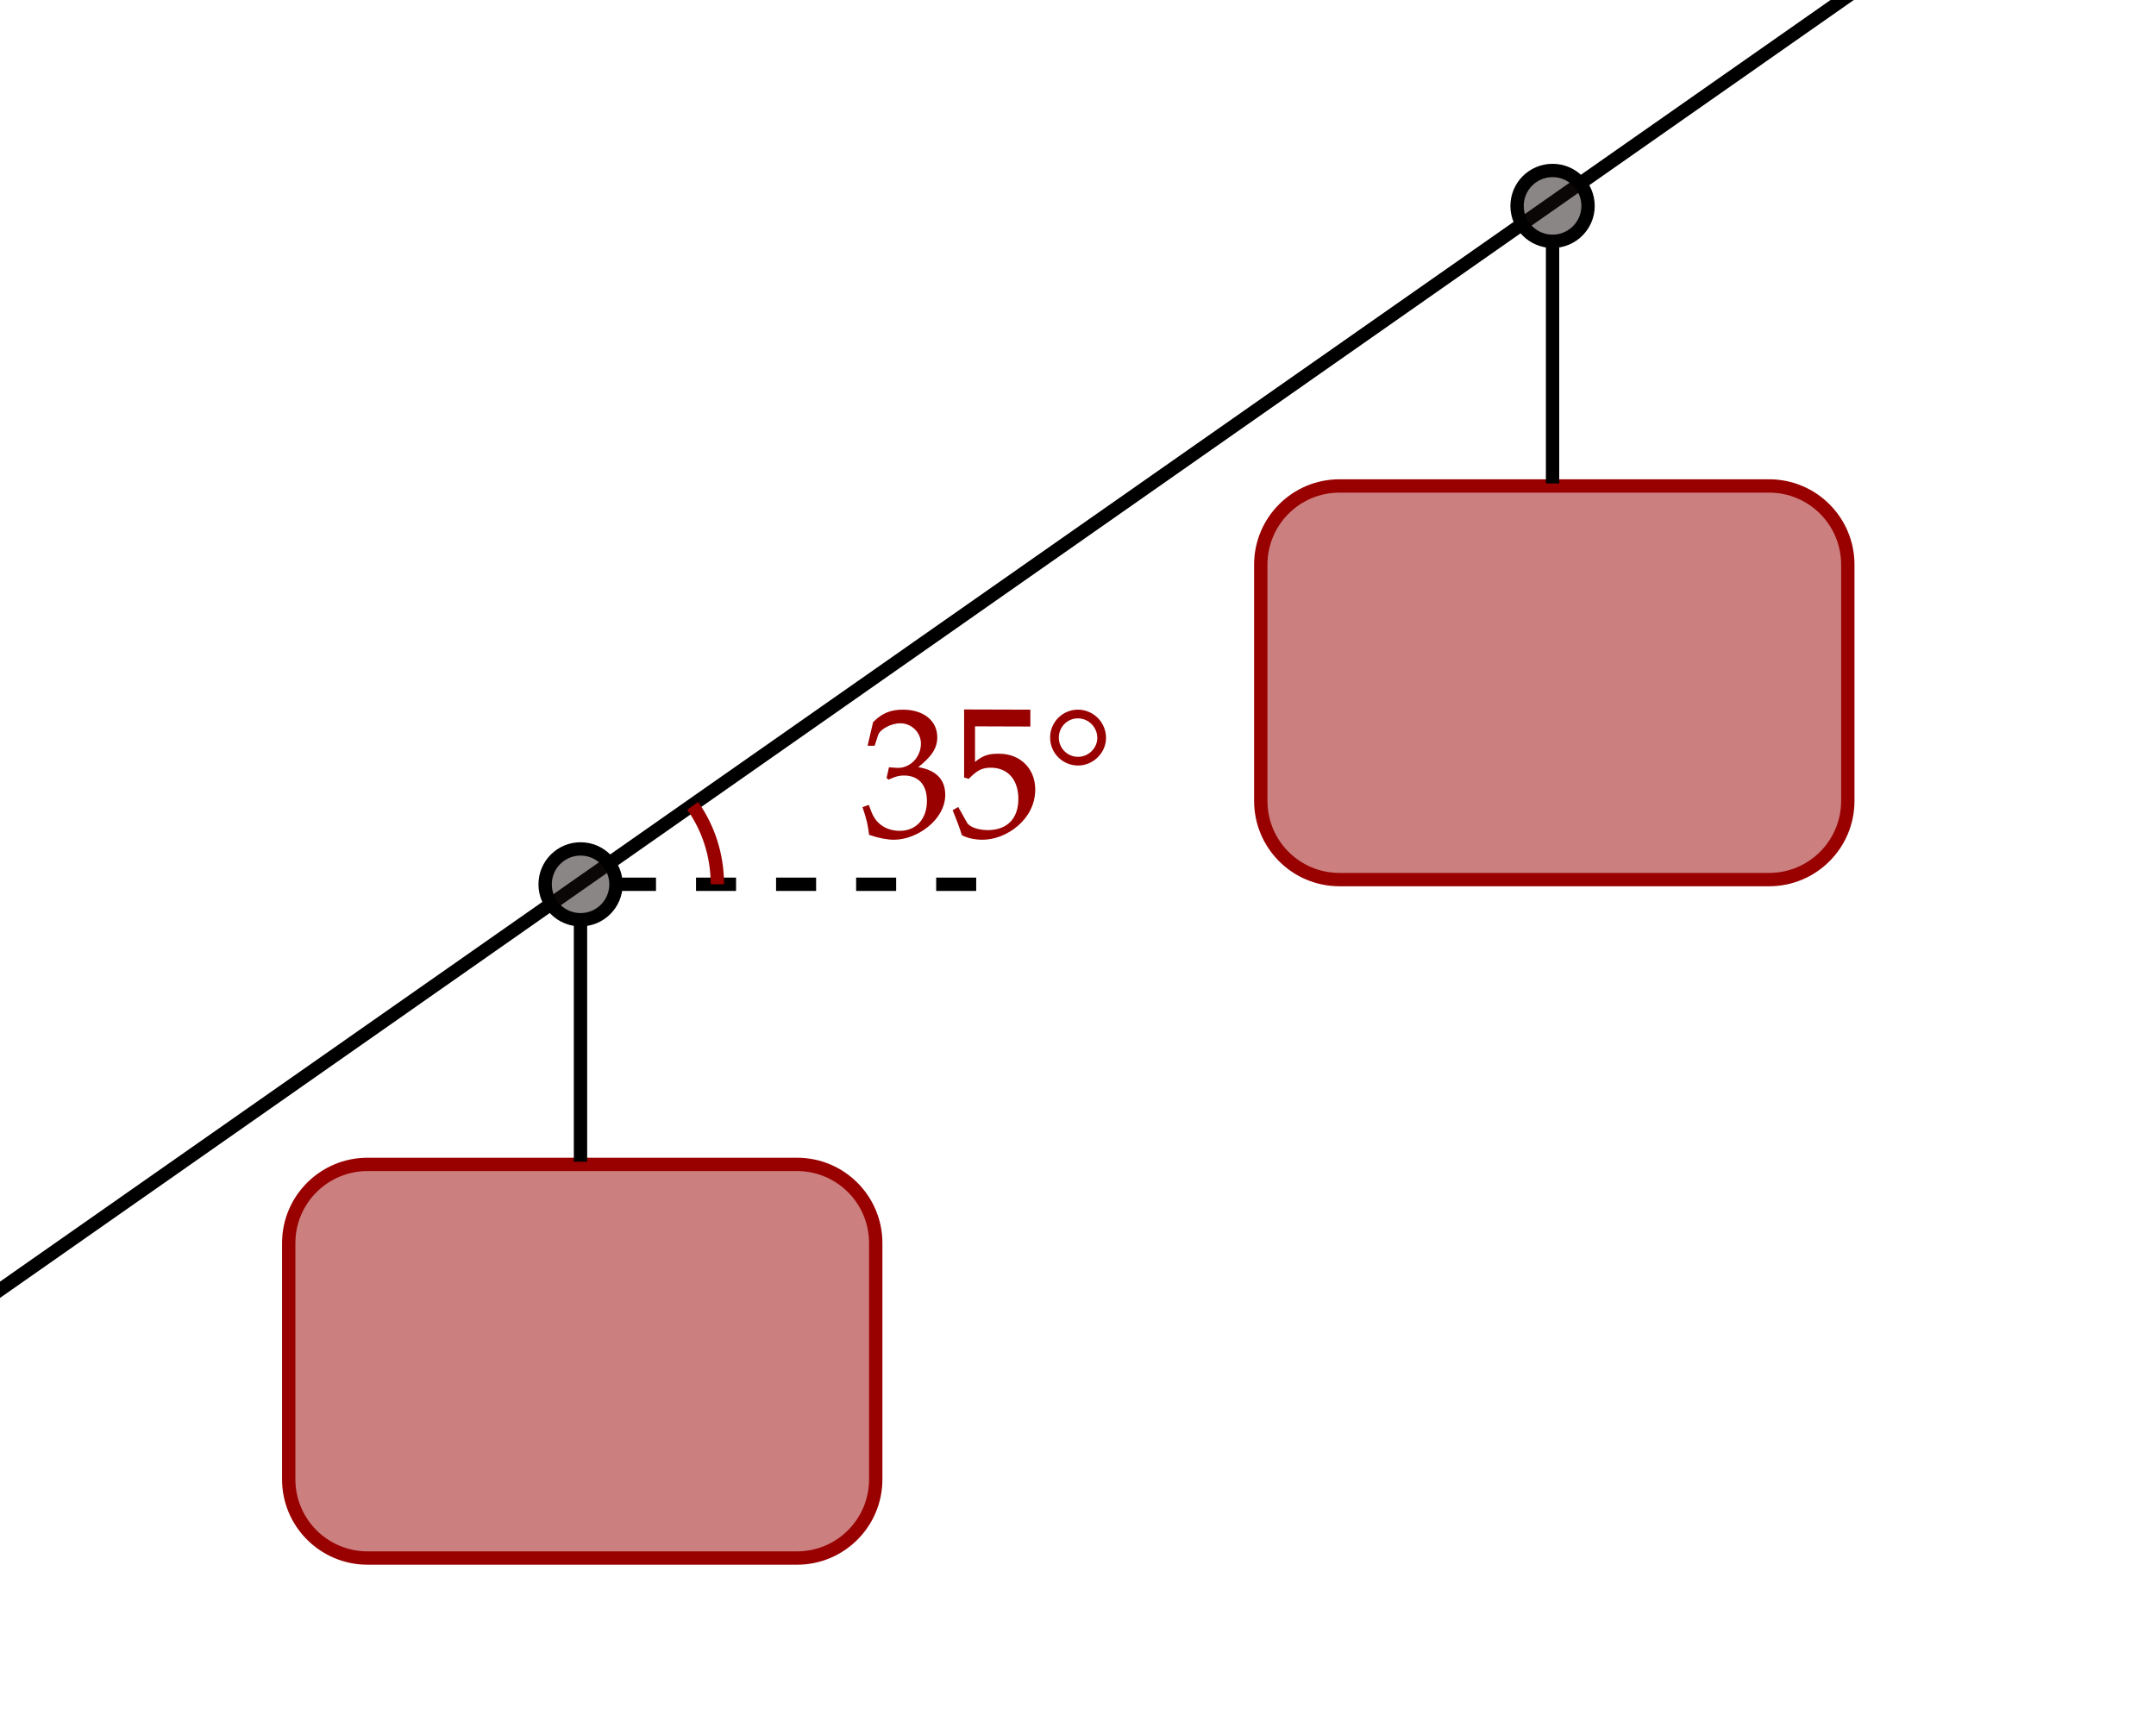
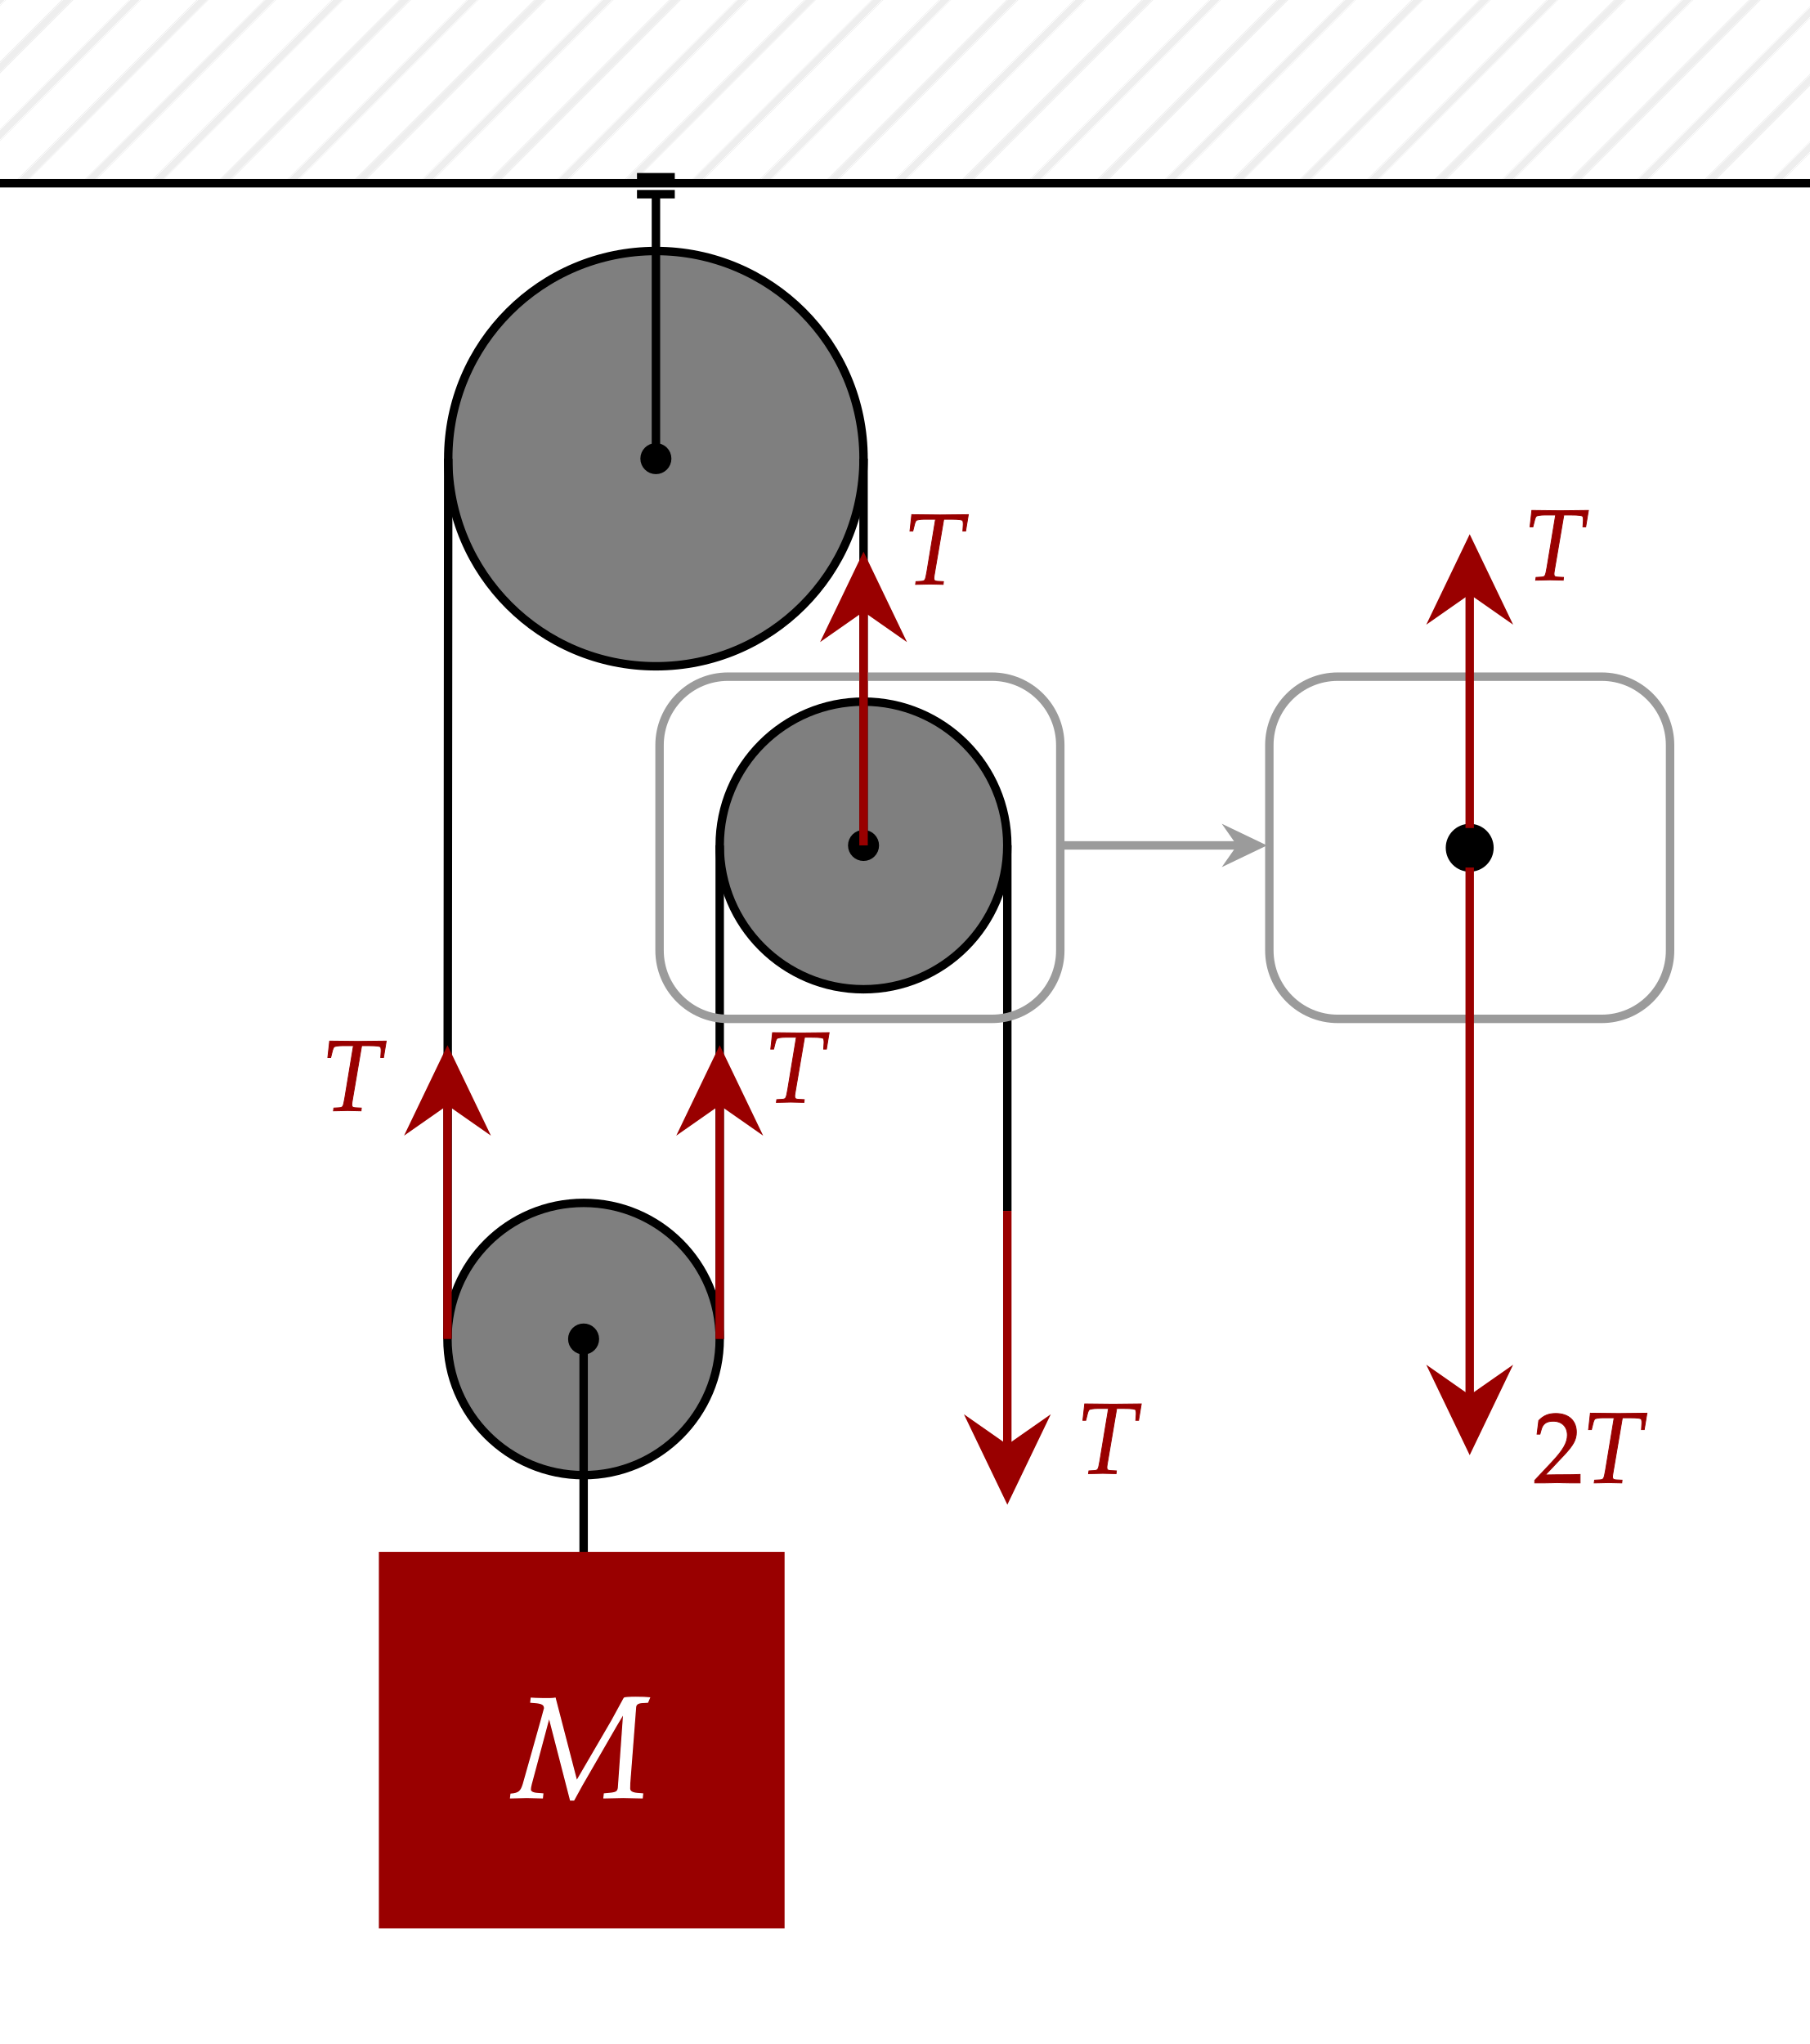
- <svg xmlns="http://www.w3.org/2000/svg" width="161.6" height="129.938" style="width:161.6px;height:129.938px;background:0 0;fill:none">
+ <svg xmlns="http://www.w3.org/2000/svg" x="0" y="0" width="214.455" height="242.261" style="         width:214.455px;         height:242.261px;         background: transparent;         fill: none; ">
  <svg />
-   <svg class="role-diagram-draw-area">
-     <g class="shapes-region" style="stroke:#000;fill:none">
-       <g class="arrow-line">
-         <path d="M-18.08 109.35 168.68-21.43" class="connection real" style="stroke:#000;stroke-width:1;fill:none;fill-opacity:1" />
+   <svg class="role-diagram-draw-area" style="overflow: visible;">
+     <g class="shapes-region" style="stroke: black; fill: none;">
+       <g class="composite-shape">
+         <defs>
+           <pattern id="_pgfxh99gtwgodg-full-view" x="0" y="0" width="11.314" height="11.314" patternTransform="rotate(45,0,0)" patternUnits="userSpaceOnUse">
+             <path d="M0,0 L0,11.314" style="stroke: rgb(238, 238, 238); stroke-opacity: 1; stroke-width: 1; fill: none;" />
+             <path d="M5.657,0 L5.657,11.314" style="stroke: rgb(238, 238, 238); stroke-opacity: 1; stroke-width: 1; fill: none;" />
+             <path d="M11.314,0 L11.314,11.314" style="stroke: rgb(238, 238, 238); stroke-opacity: 1; stroke-width: 1; fill: none;" />
+           </pattern>
+         </defs>
+         <path class="real" d=" M-19.33,-34.53 L325.97,-34.53 L325.97,21.72 L-19.33,21.72 Z" style="stroke-width: 1; stroke: rgb(0, 0, 0); fill: url(&quot;#_pgfxh99gtwgodg-full-view&quot;); fill-opacity: 1;" />
      </g>
      <g class="composite-shape">
-         <path d="M94.5 42.33c0-3.26 2.64-5.9 5.9-5.9h32.2c3.26 0 5.9 2.64 5.9 5.9v17.71c0 3.26-2.64 5.9-5.9 5.9h-32.2c-3.26 0-5.9-2.64-5.9-5.9Z" class="real" style="stroke-width:1;stroke:#900;stroke-opacity:1;fill:#900;fill-opacity:.5" />
+         <path class="real" d=" M53.13,54.36 C53.13,40.76 64.15,29.75 77.75,29.75 C91.34,29.75 102.36,40.76 102.36,54.36 C102.36,67.95 91.34,78.97 77.75,78.97 C64.15,78.97 53.13,67.95 53.13,54.36 Z" style="stroke-width: 1; stroke: rgb(0, 0, 0); fill: rgb(0, 0, 0); fill-opacity: 0.5;" />
+       </g>
+       <g class="arrow-line">
+         <path class="connection real" stroke-dasharray="" d="  M77.75,54.36 L77.75,23.01" style="stroke: rgb(0, 0, 0); stroke-width: 1; fill: none; fill-opacity: 1;" />
+         <g stroke="#000" transform="matrix(3.061616997868383e-16,1,-1,3.061616997868383e-16,77.74526,23.01327)" style="stroke: rgb(0, 0, 0); stroke-width: 1;">
+           <path d=" M0,2.24 L0,-2.24 M-2.01,2.24 L-2.01,-2.24" />
+         </g>
+         <g stroke="#000" fill="#000" transform="matrix(-1.8369701987210297e-16,-1,1,-1.8369701987210297e-16,77.74526,54.35762)" style="stroke: rgb(0, 0, 0); fill: rgb(0, 0, 0); stroke-width: 1;">
+           <circle cx="0" cy="0" r="1.34" />
+         </g>
      </g>
      <g class="composite-shape">
-         <path d="M113.71 15.44c0-1.47 1.19-2.66 2.66-2.66s2.66 1.19 2.66 2.66c0 1.46-1.19 2.65-2.66 2.65s-2.66-1.19-2.66-2.65Z" class="real" style="stroke-width:1;stroke:#000;fill:#180f0f;fill-opacity:.5" />
+         <path class="real" d=" M53.04,158.7 C53.04,149.79 60.27,142.57 69.18,142.57 C78.09,142.57 85.31,149.79 85.31,158.7 C85.31,167.61 78.09,174.84 69.18,174.84 C60.27,174.84 53.04,167.61 53.04,158.7 Z" style="stroke-width: 1; stroke: rgb(0, 0, 0); fill: rgb(0, 0, 0); fill-opacity: 0.5;" />
+       </g>
+       <g class="composite-shape">
+         <path class="real" d=" M85.31,100.2 C85.31,90.79 92.94,83.16 102.36,83.16 C111.77,83.16 119.4,90.79 119.4,100.2 C119.4,109.62 111.77,117.25 102.36,117.25 C92.94,117.25 85.31,109.62 85.31,100.2 Z" style="stroke-width: 1; stroke: rgb(0, 0, 0); fill: rgb(0, 0, 0); fill-opacity: 0.5;" />
      </g>
      <g class="arrow-line">
-         <path d="M116.37 18.09v18.15" class="connection real" style="stroke:#000;stroke-width:1;fill:none;fill-opacity:1" />
+         <path class="connection real" stroke-dasharray="" d="  M53.13,54.36 L53.04,158.7" style="stroke: rgb(0, 0, 0); stroke-width: 1; fill: none; fill-opacity: 1;" />
+       </g>
+       <g class="arrow-line">
+         <path class="connection real" stroke-dasharray="" d="  M102.36,54.36 L102.36,100.2" style="stroke: rgb(0, 0, 0); stroke-width: 1; fill: none; fill-opacity: 1;" />
+         <g stroke="#000" fill="#000" transform="matrix(6.123233995736766e-17,1,-1,6.123233995736766e-17,102.3571,100.2045)" style="stroke: rgb(0, 0, 0); fill: rgb(0, 0, 0); stroke-width: 1;">
+           <circle cx="0" cy="0" r="1.34" />
+         </g>
+       </g>
+       <g class="arrow-line">
+         <path class="connection real" stroke-dasharray="" d="  M85.31,100.2 L85.31,158.7" style="stroke: rgb(0, 0, 0); stroke-width: 1; fill: none; fill-opacity: 1;" />
+       </g>
+       <g class="arrow-line">
+         <path class="connection real" stroke-dasharray="" d="  M119.4,100.2 L119.4,143.52" style="stroke: rgb(0, 0, 0); stroke-width: 1; fill: none; fill-opacity: 1;" />
+       </g>
+       <g class="arrow-line">
+         <path class="connection real" stroke-dasharray="" d="  M69.18,185.52 L69.18,158.7" style="stroke: rgb(0, 0, 0); stroke-width: 1; fill: none; fill-opacity: 1;" />
+         <g stroke="#000" fill="#000" transform="matrix(-1.8369701987210297e-16,-1,1,-1.8369701987210297e-16,69.17614,158.7045)" style="stroke: rgb(0, 0, 0); fill: rgb(0, 0, 0); stroke-width: 1;">
+           <circle cx="0" cy="0" r="1.34" />
+         </g>
      </g>
      <g class="composite-shape">
-         <path d="M21.64 93.19c0-3.26 2.65-5.9 5.91-5.9h32.19c3.26 0 5.9 2.64 5.9 5.9v17.71c0 3.26-2.64 5.9-5.9 5.9H27.55c-3.26 0-5.91-2.64-5.91-5.9Z" class="real" style="stroke-width:1;stroke:#900;stroke-opacity:1;fill:#900;fill-opacity:.5" />
+         <path class="real" d=" M45.41,184.43 L92.5,184.43 L92.5,228.05 L45.41,228.05 Z" style="stroke-width: 1; stroke: rgb(153, 0, 0); stroke-opacity: 1; fill: rgb(153, 0, 0); fill-opacity: 1;" />
+       </g>
+       <g class="arrow-line">
+         <path class="connection real" stroke-dasharray="" d="  M53.04,158.7 L53.04,126.88" style="stroke: rgb(153, 0, 0); stroke-opacity: 1; stroke-width: 1; fill: none; fill-opacity: 1;" />
+         <g stroke="none" fill="rgb(153,0,0)" fill-opacity="1" transform="matrix(3.061616997868383e-16,1,-1,3.061616997868383e-16,53.04295,123.8818)" style="stroke: none; fill: rgb(153, 0, 0); stroke-width: 1;">
+           <path d=" M10.72,-5.15 L0,0 L10.72,5.15 L7.12,0 Z" />
+         </g>
+       </g>
+       <g class="arrow-line">
+         <path class="connection real" stroke-dasharray="" d="  M85.31,158.7 L85.31,126.88" style="stroke: rgb(153, 0, 0); stroke-opacity: 1; stroke-width: 1; fill: none; fill-opacity: 1;" />
+         <g stroke="none" fill="rgb(153,0,0)" fill-opacity="1" transform="matrix(3.061616997868383e-16,1,-1,3.061616997868383e-16,85.30933,123.8818)" style="stroke: none; fill: rgb(153, 0, 0); stroke-width: 1;">
+           <path d=" M10.72,-5.15 L0,0 L10.72,5.15 L7.12,0 Z" />
+         </g>
+       </g>
+       <g class="arrow-line">
+         <path class="connection real" stroke-dasharray="" d="  M119.4,175.34 L119.4,143.52" style="stroke: rgb(153, 0, 0); stroke-opacity: 1; stroke-width: 1; fill: none; fill-opacity: 1;" />
+         <g stroke="none" fill="rgb(153,0,0)" fill-opacity="1" transform="matrix(-1.8369701987210297e-16,-1,1,-1.8369701987210297e-16,119.405,178.3409)" style="stroke: none; fill: rgb(153, 0, 0); stroke-width: 1;">
+           <path d=" M10.72,-5.15 L0,0 L10.72,5.15 L7.12,0 Z" />
+         </g>
      </g>
      <g class="composite-shape">
-         <path d="M40.86 66.29a2.655 2.655 0 1 1 5.31.01 2.655 2.655 0 0 1-5.31-.01Z" class="real" style="stroke-width:1;stroke:#000;fill:#180f0f;fill-opacity:.5" />
+         <path class="real" d=" M78.18,88.32 C78.18,83.84 81.81,80.2 86.29,80.2 L117.57,80.2 C122.05,80.2 125.68,83.84 125.68,88.32 L125.68,112.65 C125.68,117.13 122.05,120.76 117.57,120.76 L86.29,120.76 C81.81,120.76 78.18,117.13 78.18,112.65 Z" style="stroke-width: 1; stroke: rgb(155, 155, 155); fill: none; fill-opacity: 1; stroke-opacity: 1;" />
+       </g>
+       <g class="composite-shape">
+         <path class="real" d=" M150.46,88.32 C150.46,83.84 154.09,80.2 158.57,80.2 L189.85,80.2 C194.33,80.2 197.96,83.84 197.96,88.32 L197.96,112.65 C197.96,117.13 194.33,120.76 189.85,120.76 L158.57,120.76 C154.09,120.76 150.46,117.13 150.46,112.65 Z" style="stroke-width: 1; stroke: rgb(155, 155, 155); stroke-opacity: 1; fill: none; fill-opacity: 1;" />
+       </g>
+       <g class="composite-shape">
+         <path class="real" d=" M171.87,100.48 C171.87,99.19 172.92,98.14 174.21,98.14 C175.5,98.14 176.55,99.19 176.55,100.48 C176.55,101.78 175.5,102.82 174.21,102.82 C172.92,102.82 171.87,101.78 171.87,100.48 Z" style="stroke-width: 1; stroke: rgb(0, 0, 0); fill: rgb(0, 0, 0); fill-opacity: 1;" />
      </g>
      <g class="arrow-line">
-         <path d="M43.51 68.95v18.14" class="connection real" style="stroke:#000;stroke-width:1;fill:none;fill-opacity:1" />
+         <path class="connection real" stroke-dasharray="" d="  M174.21,169.47 L174.21,102.82" style="stroke: rgb(153, 0, 0); stroke-opacity: 1; stroke-width: 1; fill: none; fill-opacity: 1;" />
+         <g stroke="none" fill="rgb(153,0,0)" fill-opacity="1" transform="matrix(-1.8369701987210297e-16,-1,1,-1.8369701987210297e-16,174.2091,172.4693)" style="stroke: none; fill: rgb(153, 0, 0); stroke-width: 1;">
+           <path d=" M10.72,-5.15 L0,0 L10.72,5.15 L7.12,0 Z" />
+         </g>
      </g>
      <g class="arrow-line">
-         <path stroke-dasharray="3" d="M46.17 66.29h28" class="connection real" style="stroke:#000;stroke-width:1;fill:none;fill-opacity:1" />
+         <path class="connection real" stroke-dasharray="" d="  M174.21,98.14 L174.21,66.32" style="stroke: rgb(153, 0, 0); stroke-opacity: 1; stroke-width: 1; fill: none; fill-opacity: 1;" />
+         <g stroke="none" fill="rgb(153,0,0)" fill-opacity="1" transform="matrix(3.061616997868383e-16,1,-1,3.061616997868383e-16,174.2091,63.31931)" style="stroke: none; fill: rgb(153, 0, 0); stroke-width: 1;">
+           <path d=" M10.72,-5.15 L0,0 L10.72,5.15 L7.12,0 Z" />
+         </g>
      </g>
-       <g class="composite-shape">
-         <path stroke="none" d="M51.92 60.41c1.17 1.66 1.85 3.69 1.85 5.88H43.51Z" class="real" style="stroke-width:1;stroke:none;stroke-opacity:1;fill:none;fill-opacity:1" />
-         <path d="M51.92 60.41c1.17 1.66 1.85 3.69 1.85 5.88" class="real" style="stroke-width:1;stroke:#900;stroke-opacity:1;fill:none;fill-opacity:1" />
+       <g class="arrow-line">
+         <path class="connection real" stroke-dasharray="" d="  M125.68,100.2 L147.18,100.2" style="stroke: rgb(155, 155, 155); stroke-opacity: 1; stroke-width: 1; fill: none; fill-opacity: 1;" />
+         <g stroke="none" fill="rgb(155,155,155)" fill-opacity="1" transform="matrix(-1,1.2246467991473532e-16,-1.2246467991473532e-16,-1,150.1818,100.2045)" style="stroke: none; fill: rgb(155, 155, 155); stroke-width: 1;">
+           <path d=" M5.36,-2.57 L0,0 L5.36,2.57 L3.56,0 Z" />
+         </g>
+       </g>
+       <g class="arrow-line">
+         <path class="connection real" stroke-dasharray="" d="  M102.36,100.2 L102.36,68.38" style="stroke: rgb(153, 0, 0); stroke-opacity: 1; stroke-width: 1; fill: none; fill-opacity: 1;" />
+         <g stroke="none" fill="rgb(153,0,0)" fill-opacity="1" transform="matrix(3.061616997868383e-16,1,-1,3.061616997868383e-16,102.3571,65.38181)" style="stroke: none; fill: rgb(153, 0, 0); stroke-width: 1;">
+           <path d=" M10.72,-5.15 L0,0 L10.72,5.15 L7.12,0 Z" />
+         </g>
+       </g>
+       <g />
+     </g>
+     <g />
+     <g />
+     <g />
+   </svg>
+   <svg width="213" height="240.807" style="width:213px;height:240.807px;font-family:Asana-Math, Asana;background:#FFF;">
+     <g>
+       <g>
+         <g>
+           <g transform="matrix(1,0,0,1,60.8409,213.0398)">
+             <path transform="matrix(0.017,0,0,-0.017,0,0)" d="M937 664L950 695C922 699 775 701 773 692L688 536L442 114L292 692C269 686 146 690 125 692L122 664L148 662C200 658 218 648 218 622C218 616 72 100 70 93C54 41 39 28 -16 23L-19 -3L20 -2C54 -1 79 0 93 0C107 0 133 -1 168 -2L203 -3L206 25L168 28C136 30 119 40 119 55C119 65 121 78 126 96L250 560L399 -18L422 -18L479 86L718 500L770 587L733 67C729 39 717 32 666 28L635 25L632 -3L679 -2C721 -1 751 0 766 0C782 0 812 -1 853 -2L899 -3L902 25L865 28C829 31 811 42 811 63L812 100L853 631C855 650 870 660 899 662Z" stroke="rgb(255,255,255)" stroke-opacity="1" stroke-width="8" fill="rgb(255,255,255)" fill-opacity="1" />
+           </g>
+         </g>
+       </g>
+     </g>
+     <g>
+       <g>
+         <g>
+           <g transform="matrix(1,0,0,1,38.22725,131.6273)">
+             <path transform="matrix(0.0119,0,0,-0.0119,0,0)" d="M390 646L463 646C541 646 577 641 580 629C583 621 585 602 584 592L580 528L608 528L635 692L544 691C456 690 388 689 353 689C316 689 252 690 166 691L71 692L53 528L82 528L97 588C102 610 109 626 115 633C121 640 159 646 196 646L308 646L222 125C206 34 204 31 164 28L113 25L109 -3L166 -2C206 -1 235 0 251 0C270 0 301 -1 340 -2L384 -3L387 25L328 28C302 29 292 37 292 58C292 67 293 74 296 93Z" stroke="rgb(153,0,0)" stroke-opacity="1" stroke-width="8" fill="rgb(153,0,0)" fill-opacity="1" />
+           </g>
+         </g>
+       </g>
+     </g>
+     <g>
+       <g>
+         <g>
+           <g transform="matrix(1,0,0,1,90.72725,130.6273)">
+             <path transform="matrix(0.0119,0,0,-0.0119,0,0)" d="M390 646L463 646C541 646 577 641 580 629C583 621 585 602 584 592L580 528L608 528L635 692L544 691C456 690 388 689 353 689C316 689 252 690 166 691L71 692L53 528L82 528L97 588C102 610 109 626 115 633C121 640 159 646 196 646L308 646L222 125C206 34 204 31 164 28L113 25L109 -3L166 -2C206 -1 235 0 251 0C270 0 301 -1 340 -2L384 -3L387 25L328 28C302 29 292 37 292 58C292 67 293 74 296 93Z" stroke="rgb(153,0,0)" stroke-opacity="1" stroke-width="8" fill="rgb(153,0,0)" fill-opacity="1" />
+           </g>
+         </g>
+       </g>
+     </g>
+     <g>
+       <g>
+         <g>
+           <g transform="matrix(1,0,0,1,127.7273,174.6273)">
+             <path transform="matrix(0.0119,0,0,-0.0119,0,0)" d="M390 646L463 646C541 646 577 641 580 629C583 621 585 602 584 592L580 528L608 528L635 692L544 691C456 690 388 689 353 689C316 689 252 690 166 691L71 692L53 528L82 528L97 588C102 610 109 626 115 633C121 640 159 646 196 646L308 646L222 125C206 34 204 31 164 28L113 25L109 -3L166 -2C206 -1 235 0 251 0C270 0 301 -1 340 -2L384 -3L387 25L328 28C302 29 292 37 292 58C292 67 293 74 296 93Z" stroke="rgb(153,0,0)" stroke-opacity="1" stroke-width="8" fill="rgb(153,0,0)" fill-opacity="1" />
+           </g>
+         </g>
+       </g>
+     </g>
+     <g>
+       <g>
+         <g>
+           <g transform="matrix(1,0,0,1,181.7273,175.7296)">
+             <path transform="matrix(0.0119,0,0,-0.0119,0,0)" d="M16 23L16 -3C203 -3 203 0 239 0C275 0 275 -3 468 -3L468 82C353 77 307 81 122 77L304 270C401 373 431 428 431 503C431 618 353 689 226 689C154 689 105 669 56 619L39 483L68 483L81 529C97 587 133 612 200 612C286 612 341 558 341 473C341 398 299 324 186 204ZM889 646L962 646C1040 646 1076 641 1079 629C1082 621 1084 602 1083 592L1079 528L1107 528L1134 692L1043 691C955 690 887 689 852 689C815 689 751 690 665 691L570 692L552 528L581 528L596 588C601 610 608 626 614 633C620 640 658 646 695 646L807 646L721 125C705 34 703 31 663 28L612 25L608 -3L665 -2C705 -1 734 0 750 0C769 0 800 -1 839 -2L883 -3L886 25L827 28C801 29 791 37 791 58C791 67 792 74 795 93Z" stroke="rgb(153,0,0)" stroke-opacity="1" stroke-width="8" fill="rgb(153,0,0)" fill-opacity="1" />
+           </g>
+         </g>
+       </g>
+     </g>
+     <g>
+       <g>
+         <g>
+           <g transform="matrix(1,0,0,1,180.7273,68.72956)">
+             <path transform="matrix(0.0119,0,0,-0.0119,0,0)" d="M390 646L463 646C541 646 577 641 580 629C583 621 585 602 584 592L580 528L608 528L635 692L544 691C456 690 388 689 353 689C316 689 252 690 166 691L71 692L53 528L82 528L97 588C102 610 109 626 115 633C121 640 159 646 196 646L308 646L222 125C206 34 204 31 164 28L113 25L109 -3L166 -2C206 -1 235 0 251 0C270 0 301 -1 340 -2L384 -3L387 25L328 28C302 29 292 37 292 58C292 67 293 74 296 93Z" stroke="rgb(153,0,0)" stroke-opacity="1" stroke-width="8" fill="rgb(153,0,0)" fill-opacity="1" />
+           </g>
+         </g>
+       </g>
+     </g>
+     <g>
+       <g>
+         <g>
+           <g transform="matrix(1,0,0,1,107.2273,69.22956)">
+             <path transform="matrix(0.0119,0,0,-0.0119,0,0)" d="M390 646L463 646C541 646 577 641 580 629C583 621 585 602 584 592L580 528L608 528L635 692L544 691C456 690 388 689 353 689C316 689 252 690 166 691L71 692L53 528L82 528L97 588C102 610 109 626 115 633C121 640 159 646 196 646L308 646L222 125C206 34 204 31 164 28L113 25L109 -3L166 -2C206 -1 235 0 251 0C270 0 301 -1 340 -2L384 -3L387 25L328 28C302 29 292 37 292 58C292 67 293 74 296 93Z" stroke="rgb(153,0,0)" stroke-opacity="1" stroke-width="8" fill="rgb(153,0,0)" fill-opacity="1" />
+           </g>
+         </g>
      </g>
    </g>
  </svg>
-   <svg width="160" height="128.338" style="width:160px;height:128.338px;font-family:Asana-Math,Asana;background:0 0">
-     <path fill="#900" stroke="#900" stroke-width=".109" d="M70.796 59.579c0-1.646-1.455-1.932-2.095-2.04 1.088-.844 1.496-1.47 1.496-2.272 0-1.21-1.006-2.012-2.516-2.012-.924 0-1.536.258-2.19.91l-.394 1.687h.422l.245-.761c.15-.463 1.006-.925 1.713-.925.884 0 1.605.72 1.605 1.577 0 1.02-.802 1.877-1.768 1.877-.109 0-.258-.013-.435-.027l-.204-.014-.163.721.095.082c.517-.231.775-.3 1.142-.3 1.13 0 1.782.721 1.782 1.959 0 1.387-.83 2.298-2.094 2.298-.626 0-1.184-.204-1.592-.584-.326-.3-.503-.612-.761-1.347l-.367.136c.285.83.394 1.32.476 2 .72.244 1.319.353 1.822.353 1.673 0 3.78-1.455 3.78-3.318Zm6.745-.395c0-1.537-1.101-2.625-2.652-2.625-.652 0-1.142.041-1.863.68v-2.842l4.148.014v-1.156l-4.855-.014v5.005l.272.081c.64-.639 1.006-.83 1.673-.83 1.305 0 2.121.926 2.121 2.394 0 1.51-.87 2.394-2.352 2.394-.735 0-1.415-.245-1.605-.598l-.626-1.116-.326.19c.313.776.476 1.211.666 1.81.38.204.925.326 1.51.326 1.74 0 3.89-1.482 3.89-3.713Zm3.25-5.93a2.034 2.034 0 0 0-2.026 2.04c0 1.13.912 2.04 2.04 2.04 1.102 0 2.04-.924 2.04-2.012a2.055 2.055 0 0 0-2.053-2.067Zm0 .545c.83 0 1.51.68 1.51 1.523 0 .789-.68 1.469-1.496 1.469-.83 0-1.496-.667-1.496-1.496 0-.83.667-1.496 1.483-1.496Z" />
-   </svg>
</svg>
